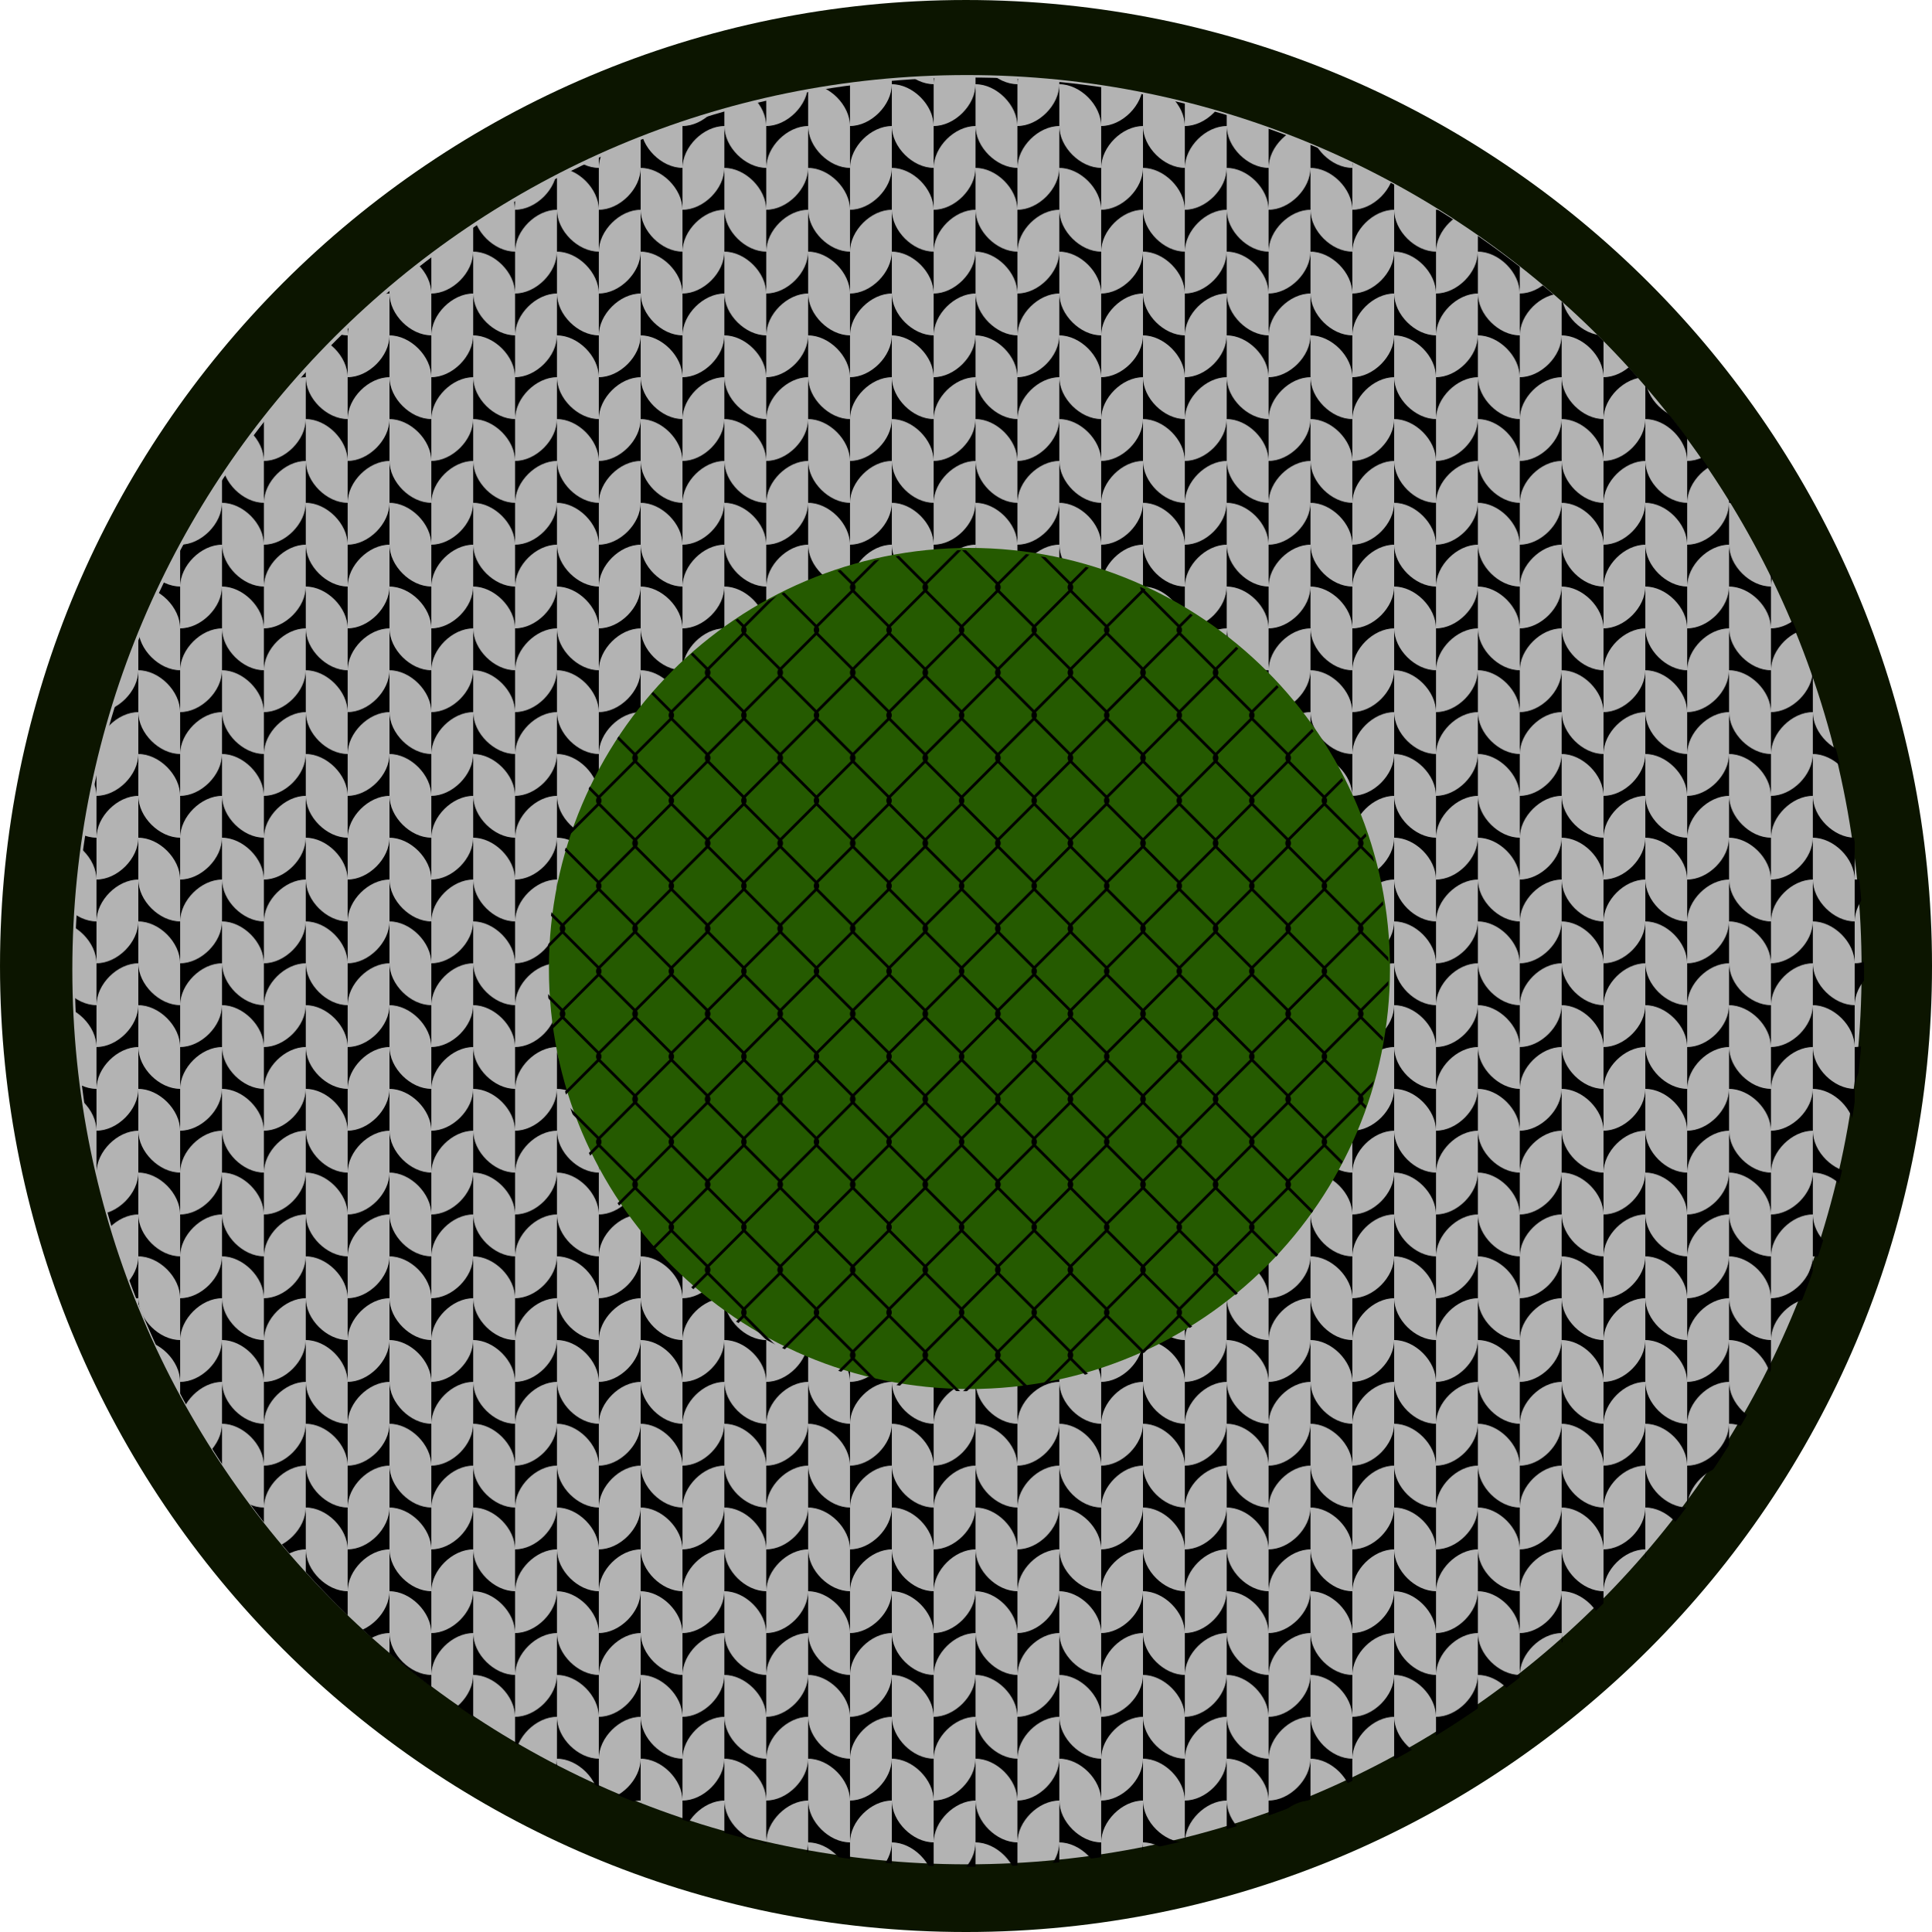
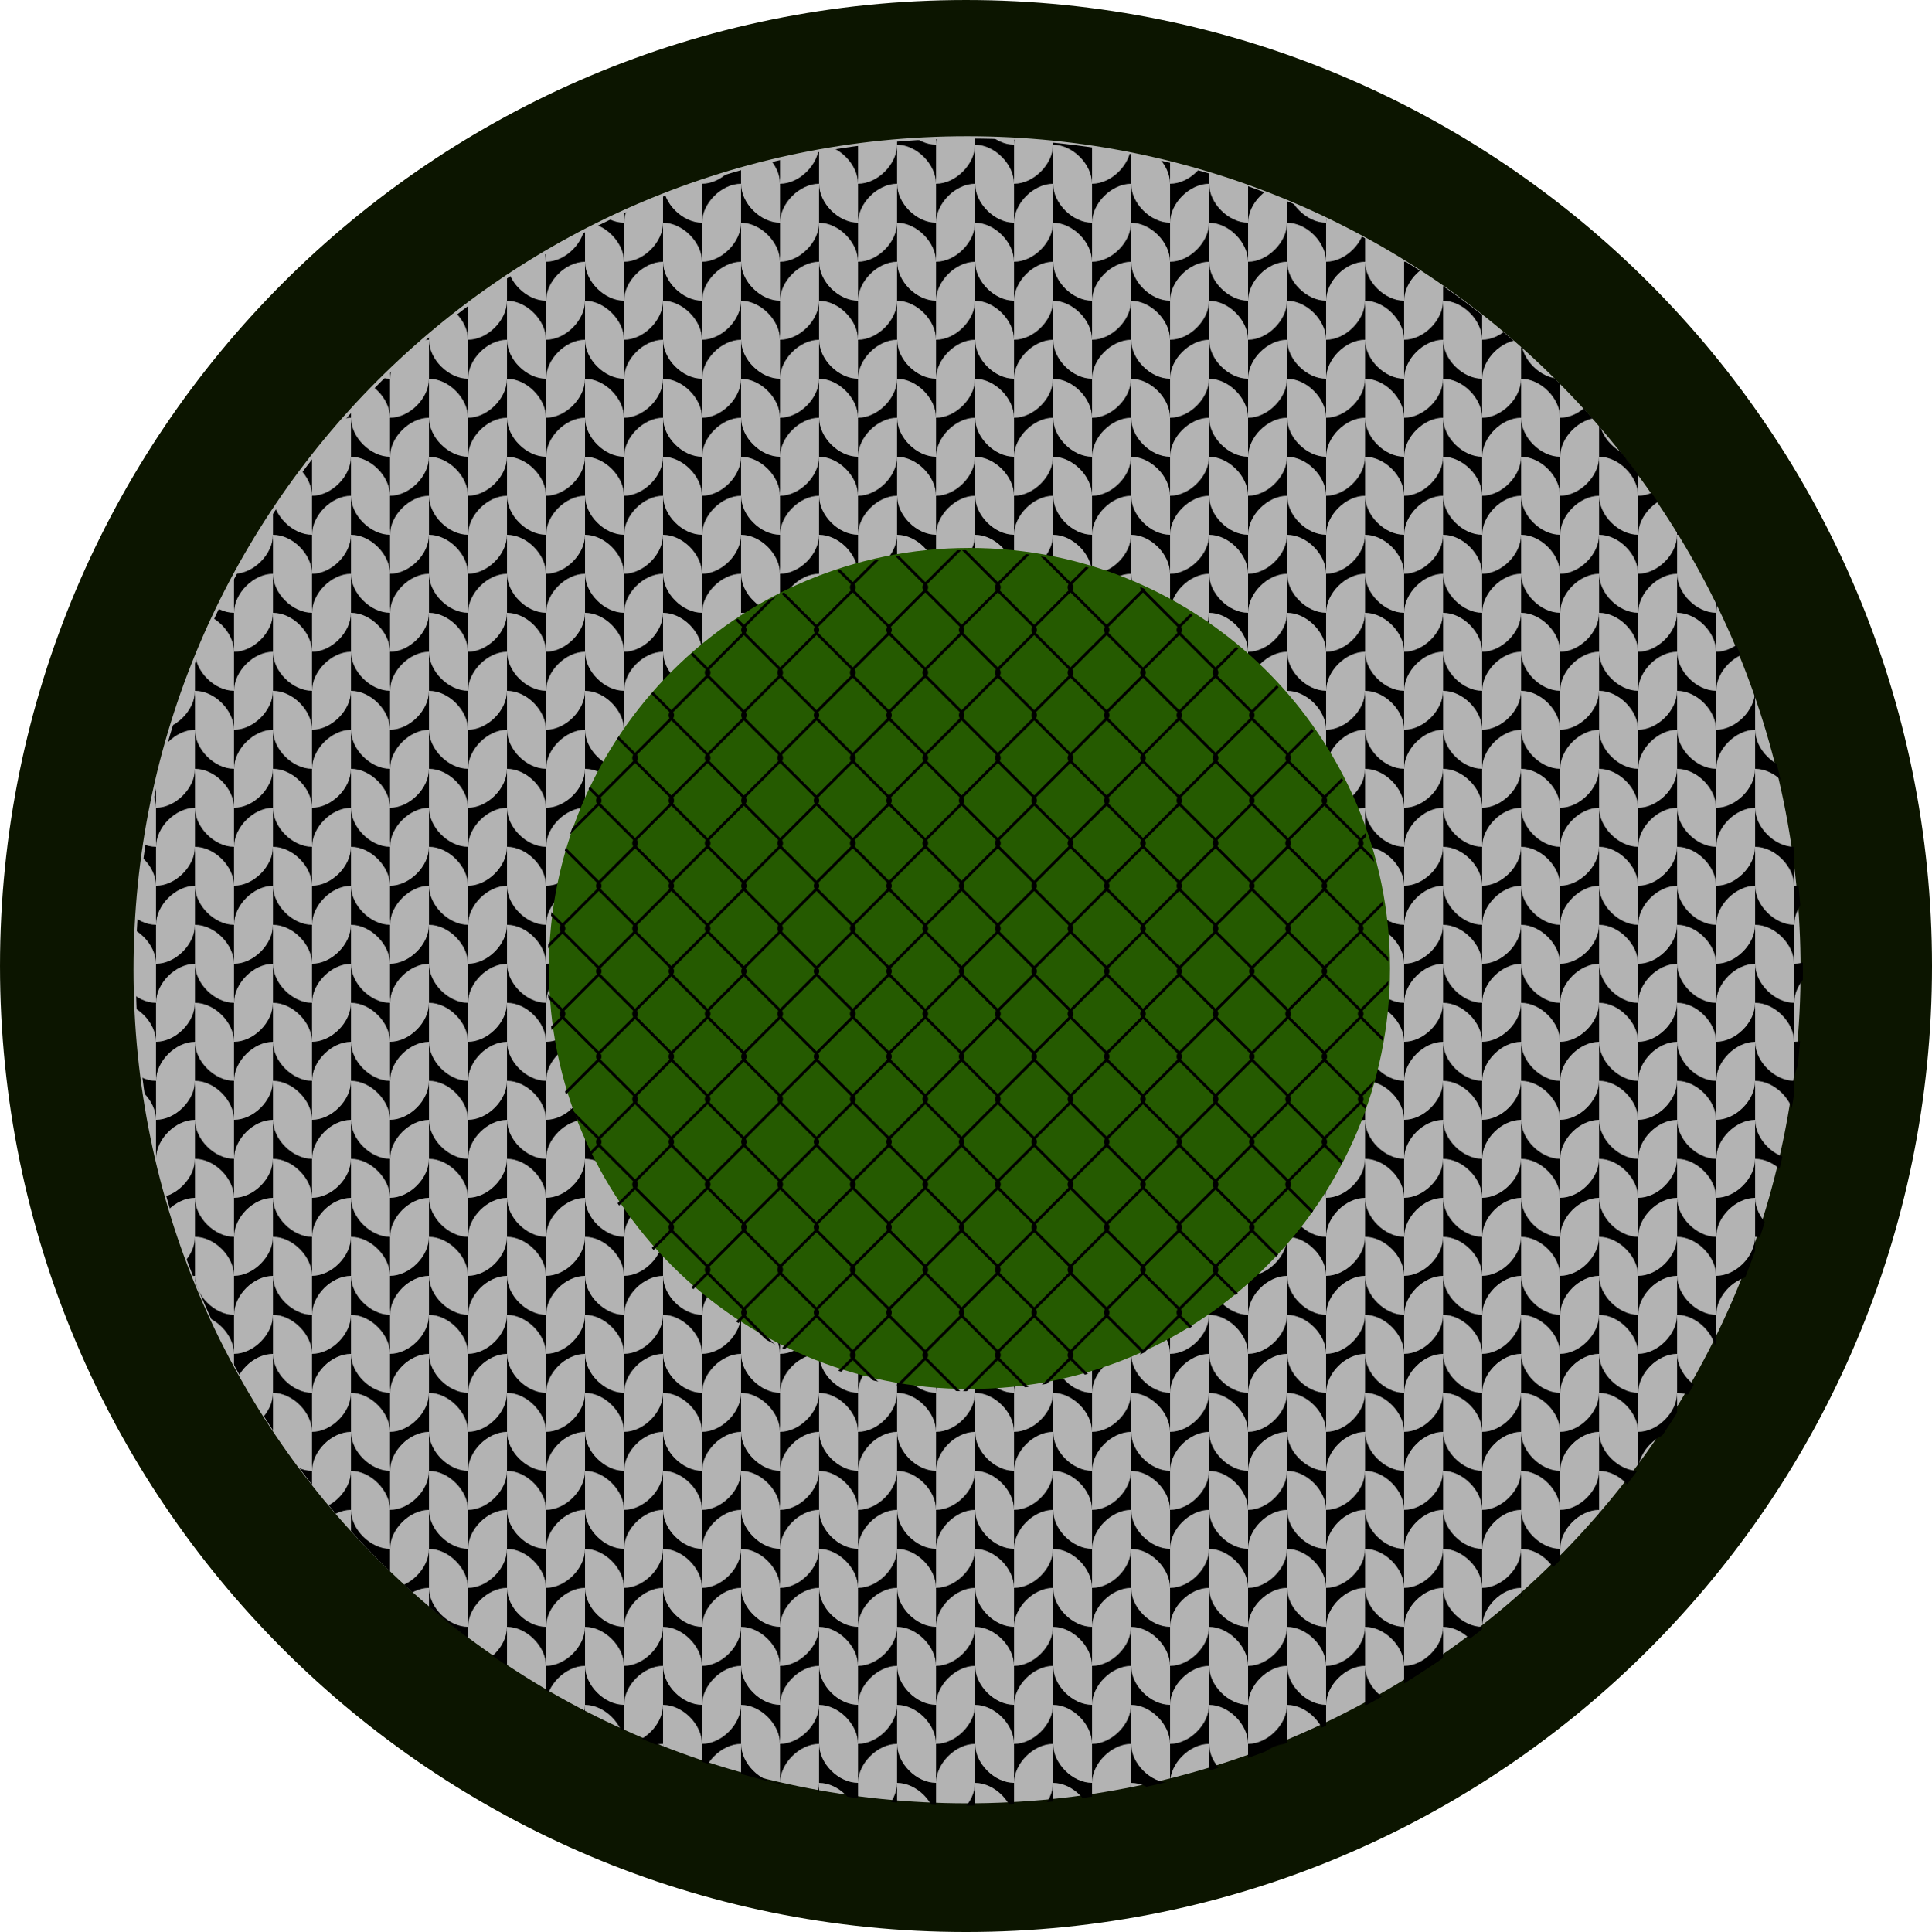
<svg xmlns="http://www.w3.org/2000/svg" xmlns:xlink="http://www.w3.org/1999/xlink" width="138.454mm" height="138.454mm" viewBox="0 0 138.454 138.454" version="1.1" id="svg1">
  <defs id="defs1">
    <pattern xlink:href="#WireFence" preserveAspectRatio="xMidYMid" id="pattern17" patternTransform="scale(0.1)" x="0" y="0" />
    <pattern patternUnits="userSpaceOnUse" width="52" height="61.14" id="WireFence" patternTransform="scale(0.3,0.3)" preserveAspectRatio="xMidYMid" style="fill:#000000">
      <path id="rect9" style="stroke:none" d="m 31.437,0 7.258,7.258 c -0.88,1.331 -0.879,3.016 10e-7,4.348 L 26.072,24.229 14,36.301 0,22.303 v 2.828 l 12.641,12.641 c -0.899,1.341 -0.899,3.116 0,4.457 L 0,54.869 v 2.828 l 14,-14 17.443,17.443 2.828,10e-7 -18.912,-18.912 c 0.898,-1.341 0.898,-3.116 0,-4.457 L 27.488,25.643 40,13.129 l 12,12 L 52,22.301 41.303,11.605 c 0.88,-1.332 0.88,-3.016 0,-4.348 L 48.561,0 H 45.732 L 40,5.732 34.268,0 Z M 52,54.869 l -6.271,6.271 2.828,0 L 52,57.697 Z" />
    </pattern>
-     <pattern xlink:href="#pattern15-8" preserveAspectRatio="xMidYMid" id="pattern4" patternTransform="matrix(0.3,0,0,0.3,445,105)" x="0" y="0" />
+     <pattern xlink:href="#pattern15-8" preserveAspectRatio="xMidYMid" id="pattern4" patternTransform="matrix(0.2795155,0,0,0.2795155,422.0215,107.4955)" x="0" y="0" />
    <pattern patternUnits="userSpaceOnUse" width="20" height="20" patternTransform="translate(445,105)" preserveAspectRatio="xMidYMid" style="fill:#000000" id="pattern15-8">
      <path style="stroke-width:4.856;stroke-linecap:square;paint-order:stroke markers fill;stop-color:#000000" d="M 0,0 V 10 H 10 C 5,10 0,5 0,0 Z M 10,10 V 0 H 20 C 15,0 10,5 10,10 Z m 0,10 V 10 H 0 c 5,0 10,5 10,10 z M 20,10 V 20 H 10 c 5,0 10,-5 10,-10 z" id="path11-3" />
    </pattern>
  </defs>
  <g id="layer1" transform="translate(-39.08856,-71.96679)">
    <circle style="fill:#0c1500;fill-opacity:1;stroke-width:0.265" id="path1" cx="108.316" cy="141.194" r="69.227" />
-     <circle style="fill:#b3b3b3;fill-opacity:1;stroke-width:0.245" id="path1-3" cx="108.385" cy="141.458" r="64.113" />
-     <circle style="fill:url(#pattern4);fill-opacity:1;stroke-width:0.245" id="path1-3-6" cx="108.563" cy="141.635" r="64.113" />
+     <circle style="fill:#b3b3b3;fill-opacity:1;stroke-width:0.228" id="path1-3" cx="108.391" cy="141.464" r="59.735" />
+     <circle style="fill:url(#pattern4);fill-opacity:1;stroke-width:0.228" id="path1-3-6" cx="108.557" cy="141.629" r="59.735" />
    <circle style="fill:#255a00;fill-opacity:1;stroke-width:0.115" id="path1-3-6-7" cx="108.563" cy="141.371" r="30.138" />
    <circle style="mix-blend-mode:normal;fill:url(#pattern17);fill-opacity:1;stroke-width:0.115" id="path1-3-6-7-0" cx="108.455" cy="141.528" r="30.138" />
  </g>
</svg>
